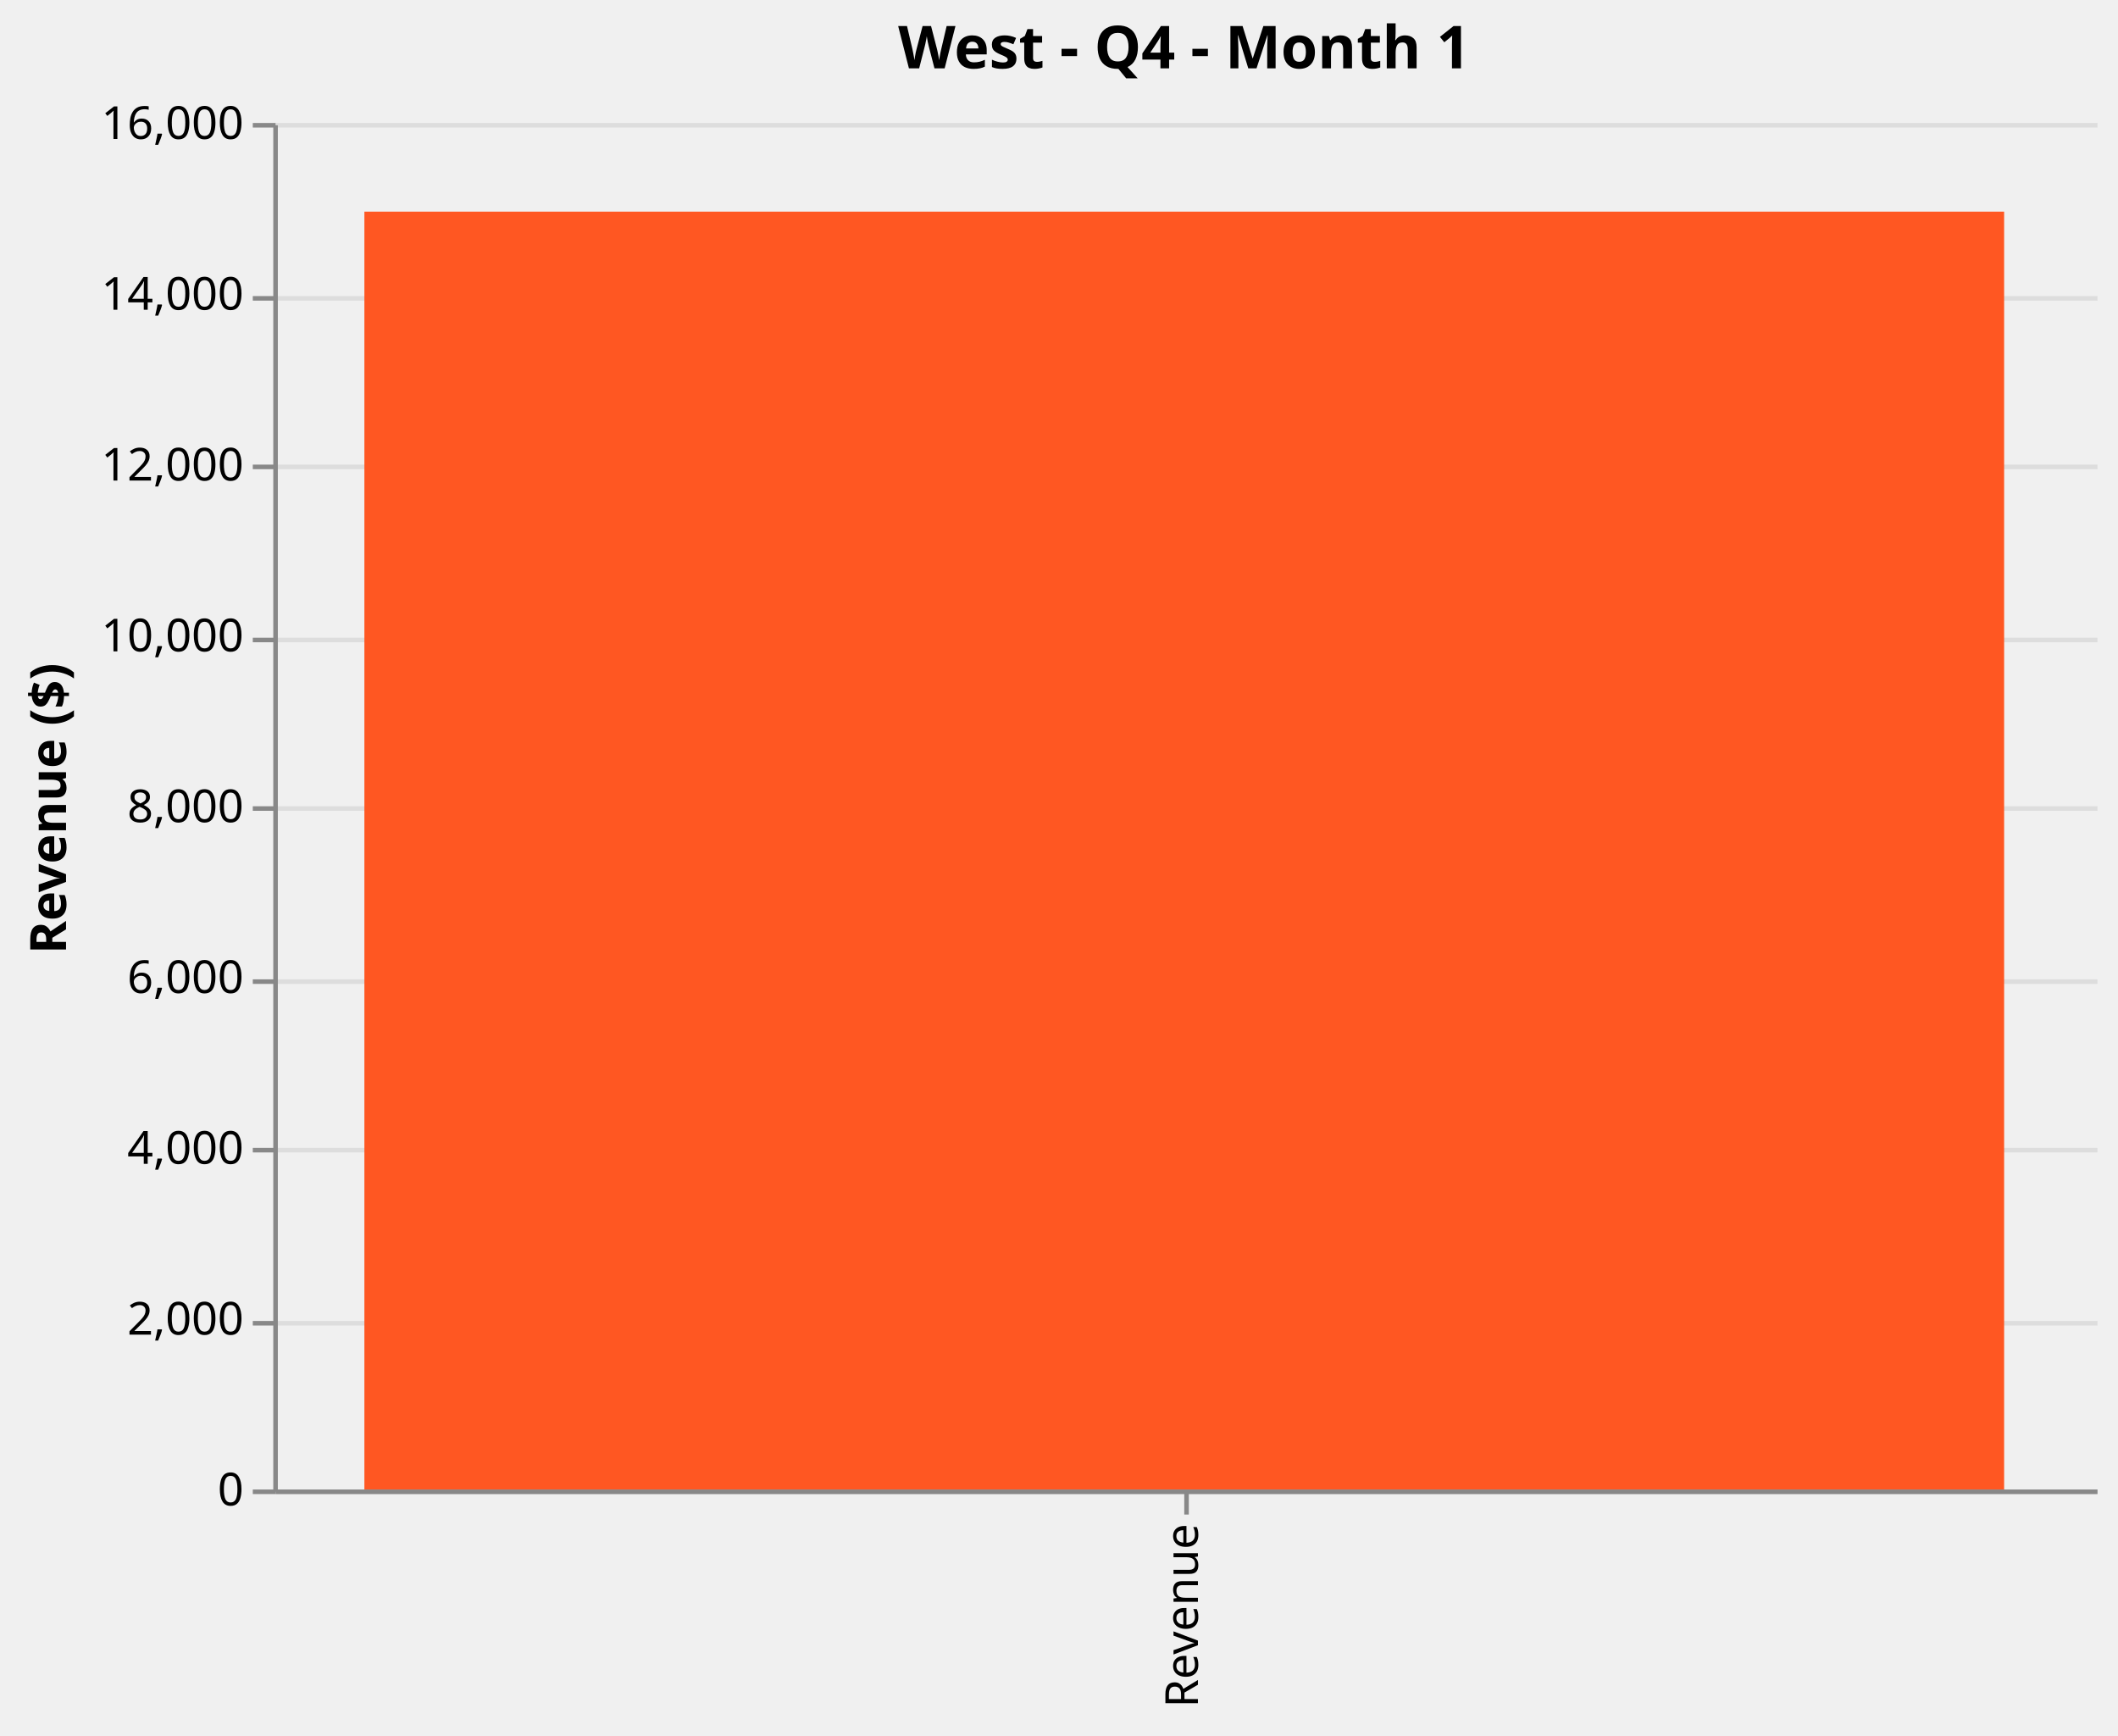
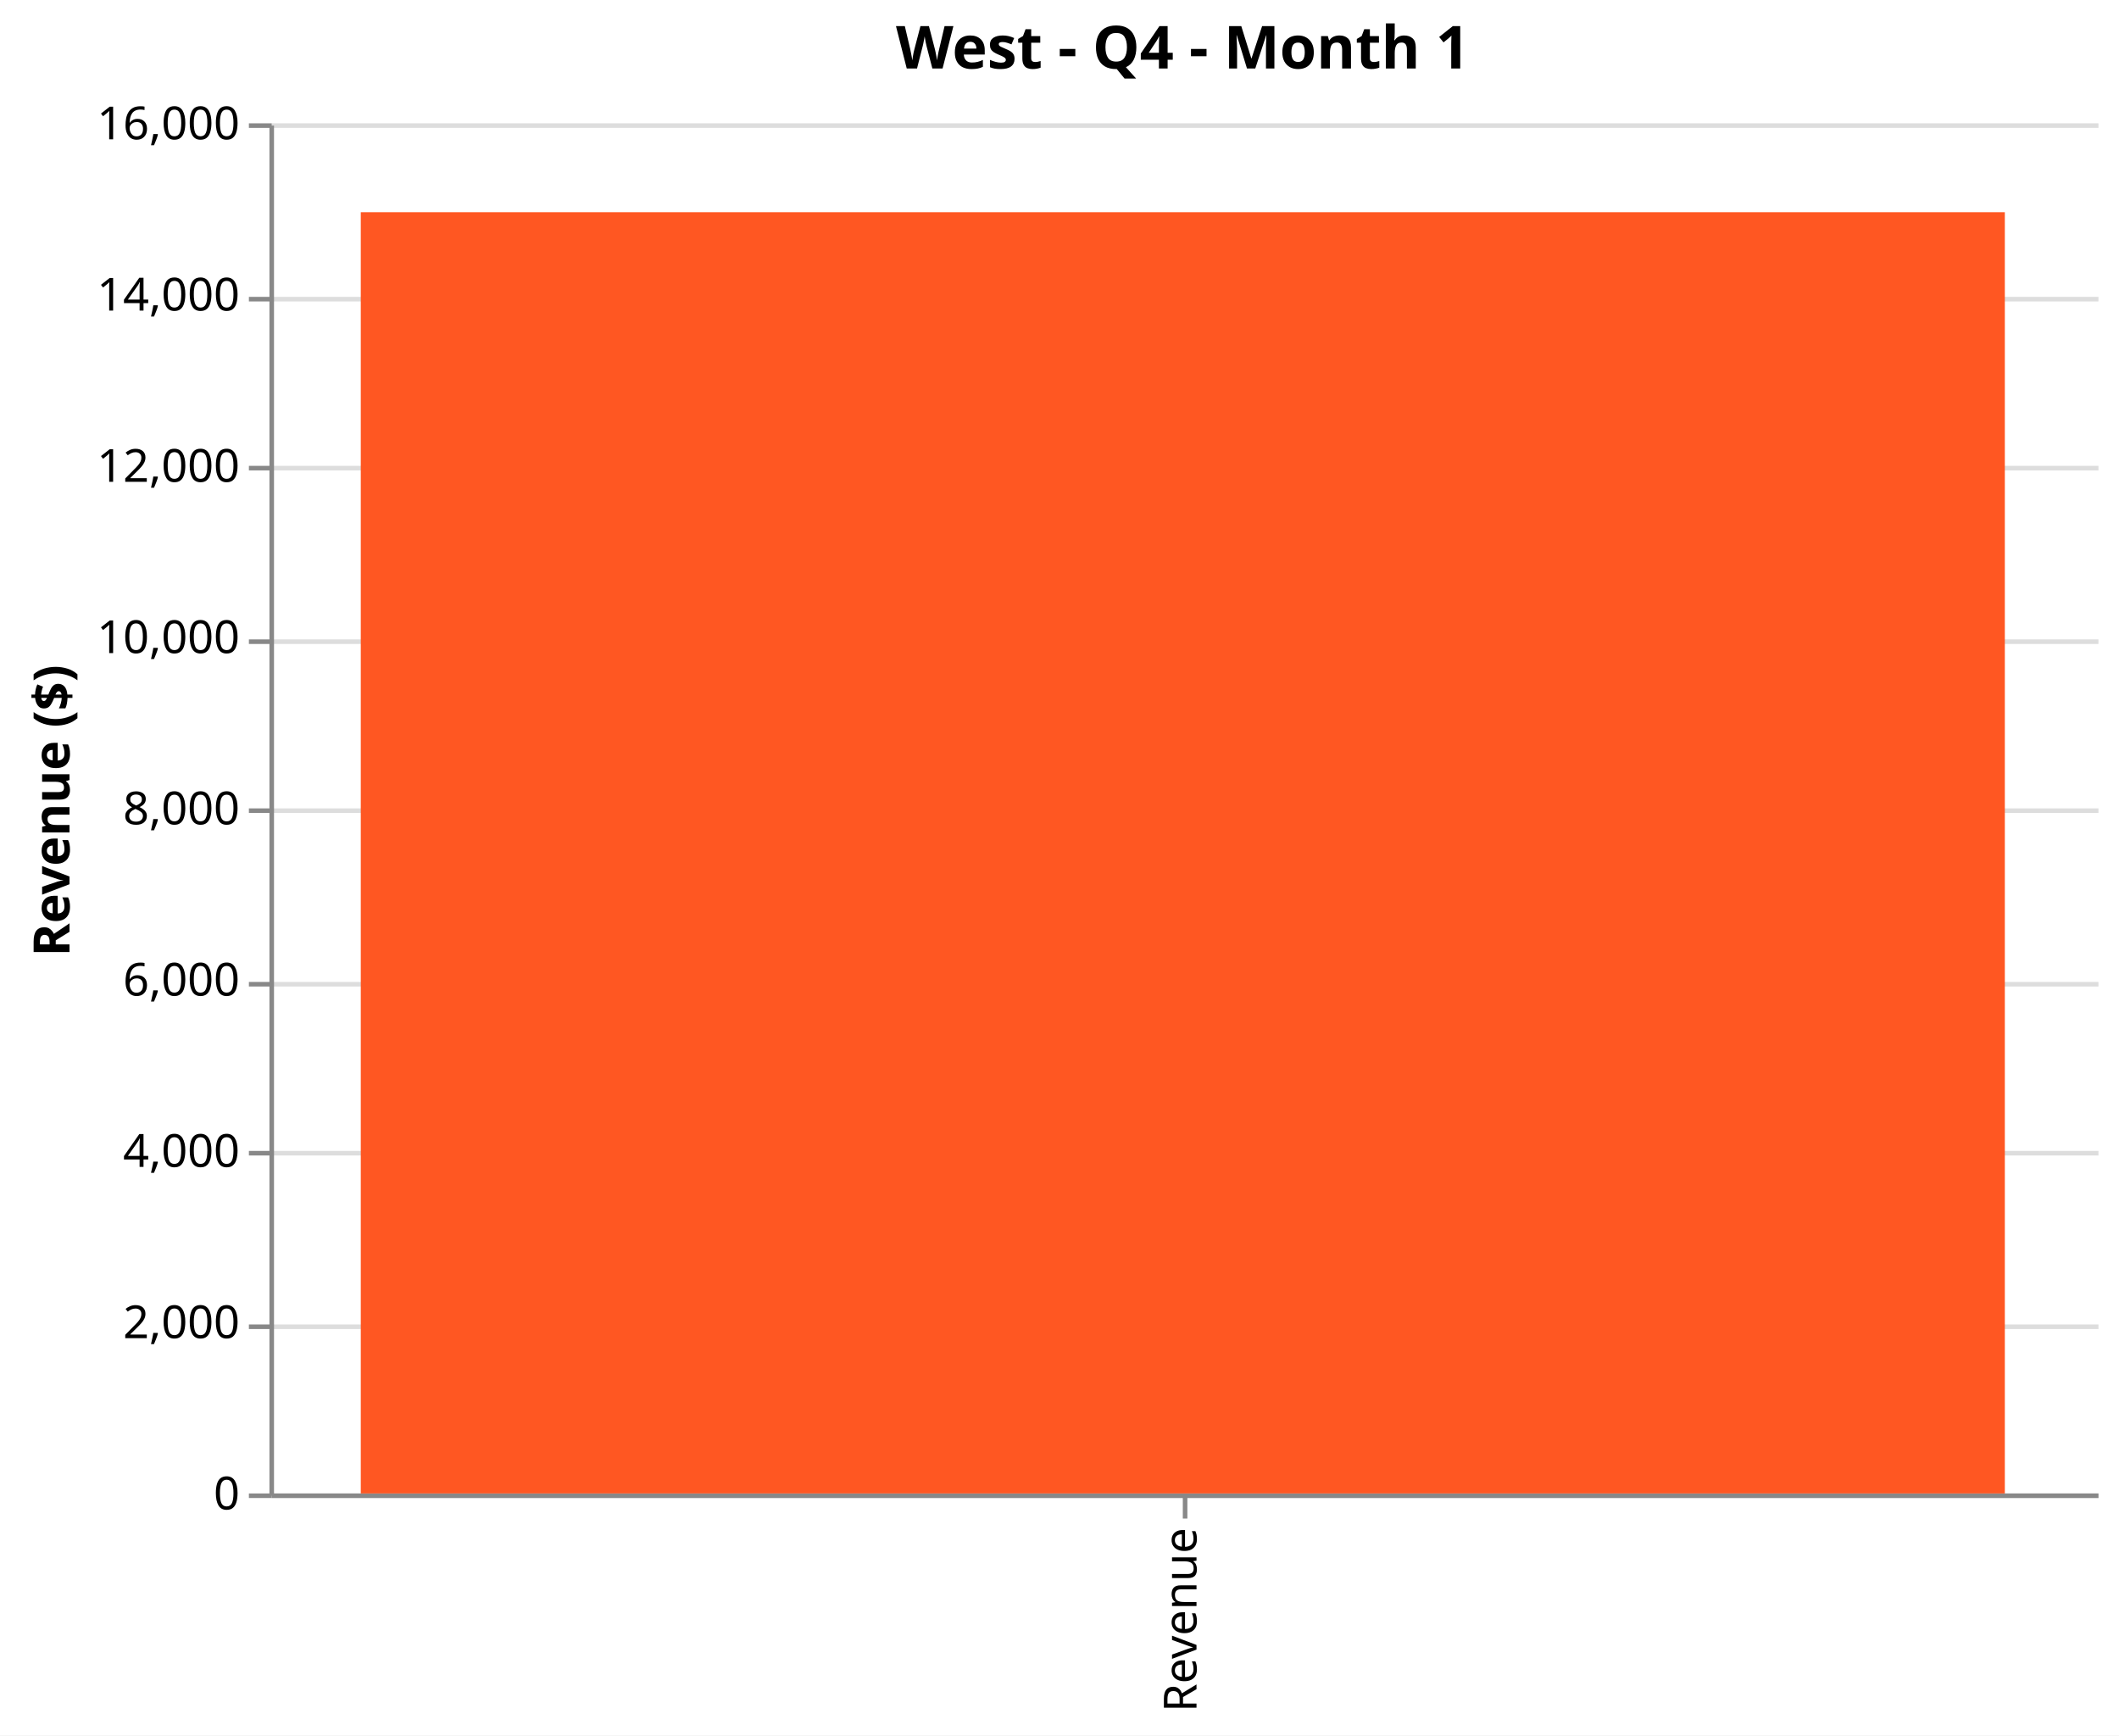
- <svg xmlns="http://www.w3.org/2000/svg" class="marks" width="465" height="381" viewBox="0 0 465 381" version="1.1">
-   <g transform="translate(60,27)">
-     <g class="mark-group role-frame root">
+ <svg xmlns="http://www.w3.org/2000/svg" version="1.1" class="marks" width="464" height="380" viewBox="0 0 464 380">
+   <rect width="464" height="380" fill="white" />
+   <g fill="none" stroke-miterlimit="10" transform="translate(59,27)">
+     <g class="mark-group role-frame root" role="graphics-object" aria-roledescription="group mark container">
      <g transform="translate(0,0)">
-         <path class="background" d="M0,0h400v300h-400Z" style="fill: none;" />
+         <path class="background" aria-hidden="true" d="M0,0h400v300h-400Z" />
        <g>
-           <g class="mark-group role-axis">
+           <g class="mark-group role-axis" aria-hidden="true">
            <g transform="translate(0.5,0.5)">
-               <path class="background" d="M0,0h0v0h0Z" style="pointer-events: none; fill: none;" />
+               <path class="background" aria-hidden="true" d="M0,0h0v0h0Z" pointer-events="none" />
              <g>
-                 <g class="mark-rule role-axis-grid" style="pointer-events: none;">
-                   <line transform="translate(0,300)" x2="400" y2="0" style="fill: none; stroke: #ddd; stroke-width: 1; opacity: 1;" />
-                   <line transform="translate(0,263)" x2="400" y2="0" style="fill: none; stroke: #ddd; stroke-width: 1; opacity: 1;" />
-                   <line transform="translate(0,225)" x2="400" y2="0" style="fill: none; stroke: #ddd; stroke-width: 1; opacity: 1;" />
-                   <line transform="translate(0,188)" x2="400" y2="0" style="fill: none; stroke: #ddd; stroke-width: 1; opacity: 1;" />
-                   <line transform="translate(0,150)" x2="400" y2="0" style="fill: none; stroke: #ddd; stroke-width: 1; opacity: 1;" />
-                   <line transform="translate(0,113)" x2="400" y2="0" style="fill: none; stroke: #ddd; stroke-width: 1; opacity: 1;" />
-                   <line transform="translate(0,75)" x2="400" y2="0" style="fill: none; stroke: #ddd; stroke-width: 1; opacity: 1;" />
-                   <line transform="translate(0,38)" x2="400" y2="0" style="fill: none; stroke: #ddd; stroke-width: 1; opacity: 1;" />
-                   <line transform="translate(0,0)" x2="400" y2="0" style="fill: none; stroke: #ddd; stroke-width: 1; opacity: 1;" />
+                 <g class="mark-rule role-axis-grid" pointer-events="none">
+                   <line transform="translate(0,300)" x2="400" y2="0" stroke="#ddd" stroke-width="1" opacity="1" />
+                   <line transform="translate(0,263)" x2="400" y2="0" stroke="#ddd" stroke-width="1" opacity="1" />
+                   <line transform="translate(0,225)" x2="400" y2="0" stroke="#ddd" stroke-width="1" opacity="1" />
+                   <line transform="translate(0,188)" x2="400" y2="0" stroke="#ddd" stroke-width="1" opacity="1" />
+                   <line transform="translate(0,150)" x2="400" y2="0" stroke="#ddd" stroke-width="1" opacity="1" />
+                   <line transform="translate(0,113)" x2="400" y2="0" stroke="#ddd" stroke-width="1" opacity="1" />
+                   <line transform="translate(0,75)" x2="400" y2="0" stroke="#ddd" stroke-width="1" opacity="1" />
+                   <line transform="translate(0,38)" x2="400" y2="0" stroke="#ddd" stroke-width="1" opacity="1" />
+                   <line transform="translate(0,0)" x2="400" y2="0" stroke="#ddd" stroke-width="1" opacity="1" />
                </g>
              </g>
+               <path class="foreground" aria-hidden="true" d="" pointer-events="none" display="none" />
            </g>
          </g>
-           <g class="mark-rect role-mark marks">
-             <path d="M20,19.463h360v280.538h-360Z" style="fill: #FF5722;" />
+           <g class="mark-group role-axis" role="graphics-symbol" aria-roledescription="axis" aria-label="X-axis for a discrete scale with 1 value: Revenue">
+             <g transform="translate(0.5,300.5)">
+               <path class="background" aria-hidden="true" d="M0,0h0v0h0Z" pointer-events="none" />
+               <g>
+                 <g class="mark-rule role-axis-tick" pointer-events="none">
+                   <line transform="translate(200,0)" x2="0" y2="5" stroke="#888" stroke-width="1" opacity="1" />
+                 </g>
+                 <g class="mark-text role-axis-label" pointer-events="none">
+                   <text text-anchor="end" transform="translate(199.5,7) rotate(270) translate(0,3)" font-family="sans-serif" font-size="10px" fill="#000" opacity="1">Revenue</text>
+                 </g>
+                 <g class="mark-rule role-axis-domain" pointer-events="none">
+                   <line transform="translate(0,0)" x2="400" y2="0" stroke="#888" stroke-width="1" opacity="1" />
+                 </g>
+               </g>
+               <path class="foreground" aria-hidden="true" d="" pointer-events="none" display="none" />
+             </g>
+           </g>
+           <g class="mark-group role-axis" role="graphics-symbol" aria-roledescription="axis" aria-label="Y-axis titled 'Revenue ($)' for a linear scale with values from 0 to 16,000">
+             <g transform="translate(0.5,0.5)">
+               <path class="background" aria-hidden="true" d="M0,0h0v0h0Z" pointer-events="none" />
+               <g>
+                 <g class="mark-rule role-axis-tick" pointer-events="none">
+                   <line transform="translate(0,300)" x2="-5" y2="0" stroke="#888" stroke-width="1" opacity="1" />
+                   <line transform="translate(0,263)" x2="-5" y2="0" stroke="#888" stroke-width="1" opacity="1" />
+                   <line transform="translate(0,225)" x2="-5" y2="0" stroke="#888" stroke-width="1" opacity="1" />
+                   <line transform="translate(0,188)" x2="-5" y2="0" stroke="#888" stroke-width="1" opacity="1" />
+                   <line transform="translate(0,150)" x2="-5" y2="0" stroke="#888" stroke-width="1" opacity="1" />
+                   <line transform="translate(0,113)" x2="-5" y2="0" stroke="#888" stroke-width="1" opacity="1" />
+                   <line transform="translate(0,75)" x2="-5" y2="0" stroke="#888" stroke-width="1" opacity="1" />
+                   <line transform="translate(0,38)" x2="-5" y2="0" stroke="#888" stroke-width="1" opacity="1" />
+                   <line transform="translate(0,0)" x2="-5" y2="0" stroke="#888" stroke-width="1" opacity="1" />
+                 </g>
+                 <g class="mark-text role-axis-label" pointer-events="none">
+                   <text text-anchor="end" transform="translate(-7,303)" font-family="sans-serif" font-size="10px" fill="#000" opacity="1">0</text>
+                   <text text-anchor="end" transform="translate(-7,265.5)" font-family="sans-serif" font-size="10px" fill="#000" opacity="1">2,000</text>
+                   <text text-anchor="end" transform="translate(-7,228)" font-family="sans-serif" font-size="10px" fill="#000" opacity="1">4,000</text>
+                   <text text-anchor="end" transform="translate(-7,190.5)" font-family="sans-serif" font-size="10px" fill="#000" opacity="1">6,000</text>
+                   <text text-anchor="end" transform="translate(-7,153)" font-family="sans-serif" font-size="10px" fill="#000" opacity="1">8,000</text>
+                   <text text-anchor="end" transform="translate(-7,115.5)" font-family="sans-serif" font-size="10px" fill="#000" opacity="1">10,000</text>
+                   <text text-anchor="end" transform="translate(-7,78)" font-family="sans-serif" font-size="10px" fill="#000" opacity="1">12,000</text>
+                   <text text-anchor="end" transform="translate(-7,40.5)" font-family="sans-serif" font-size="10px" fill="#000" opacity="1">14,000</text>
+                   <text text-anchor="end" transform="translate(-7,3)" font-family="sans-serif" font-size="10px" fill="#000" opacity="1">16,000</text>
+                 </g>
+                 <g class="mark-rule role-axis-domain" pointer-events="none">
+                   <line transform="translate(0,300)" x2="0" y2="-300" stroke="#888" stroke-width="1" opacity="1" />
+                 </g>
+                 <g class="mark-text role-axis-title" pointer-events="none">
+                   <text text-anchor="middle" transform="translate(-42.27832,150) rotate(-90) translate(0,-2)" font-family="sans-serif" font-size="11px" font-weight="bold" fill="#000" opacity="1">Revenue ($)</text>
+                 </g>
+               </g>
+               <path class="foreground" aria-hidden="true" d="" pointer-events="none" display="none" />
+             </g>
+           </g>
+           <g class="mark-rect role-mark marks" role="graphics-object" aria-roledescription="rect mark container">
+             <path aria-label="Category: Revenue; Value: 14962" role="graphics-symbol" aria-roledescription="bar" d="M20,19.463h360v280.538h-360Z" fill="#FF5722" />
          </g>
          <g class="mark-group role-title">
            <g transform="translate(200,-22)">
-               <path class="background" d="M0,0h0v0h0Z" style="pointer-events: none; fill: none;" />
+               <path class="background" aria-hidden="true" d="M0,0h0v0h0Z" pointer-events="none" />
              <g>
-                 <g class="mark-text role-title-text" style="pointer-events: none;">
-                   <text text-anchor="middle" transform="translate(0,10)" style="font-family: sans-serif; font-size: 13px; font-weight: bold; fill: #000; opacity: 1;">West - Q4 - Month 1</text>
+                 <g class="mark-text role-title-text" role="graphics-symbol" aria-roledescription="title" aria-label="Title text 'West - Q4 - Month 1'" pointer-events="none">
+                   <text text-anchor="middle" transform="translate(0,10)" font-family="sans-serif" font-size="13px" font-weight="bold" fill="#000" opacity="1">West - Q4 - Month 1</text>
                </g>
              </g>
-             </g>
-           </g>
-           <g class="mark-group role-axis">
-             <g transform="translate(0.5,300.5)">
-               <path class="background" d="M0,0h0v0h0Z" style="pointer-events: none; fill: none;" />
-               <g>
-                 <g class="mark-rule role-axis-tick" style="pointer-events: none;">
-                   <line transform="translate(200,0)" x2="0" y2="5" style="fill: none; stroke: #888; stroke-width: 1; opacity: 1;" />
-                 </g>
-                 <g class="mark-text role-axis-label" style="pointer-events: none;">
-                   <text text-anchor="end" transform="translate(199.5,7) rotate(270) translate(0,3)" style="font-family: sans-serif; font-size: 10px; fill: #000; opacity: 1;">Revenue</text>
-                 </g>
-                 <g class="mark-rule role-axis-domain" style="pointer-events: none;">
-                   <line transform="translate(0,0)" x2="400" y2="0" style="fill: none; stroke: #888; stroke-width: 1; opacity: 1;" />
-                 </g>
-               </g>
-             </g>
-           </g>
-           <g class="mark-group role-axis">
-             <g transform="translate(0.5,0.5)">
-               <path class="background" d="M0,0h0v0h0Z" style="pointer-events: none; fill: none;" />
-               <g>
-                 <g class="mark-rule role-axis-tick" style="pointer-events: none;">
-                   <line transform="translate(0,300)" x2="-5" y2="0" style="fill: none; stroke: #888; stroke-width: 1; opacity: 1;" />
-                   <line transform="translate(0,263)" x2="-5" y2="0" style="fill: none; stroke: #888; stroke-width: 1; opacity: 1;" />
-                   <line transform="translate(0,225)" x2="-5" y2="0" style="fill: none; stroke: #888; stroke-width: 1; opacity: 1;" />
-                   <line transform="translate(0,188)" x2="-5" y2="0" style="fill: none; stroke: #888; stroke-width: 1; opacity: 1;" />
-                   <line transform="translate(0,150)" x2="-5" y2="0" style="fill: none; stroke: #888; stroke-width: 1; opacity: 1;" />
-                   <line transform="translate(0,113)" x2="-5" y2="0" style="fill: none; stroke: #888; stroke-width: 1; opacity: 1;" />
-                   <line transform="translate(0,75)" x2="-5" y2="0" style="fill: none; stroke: #888; stroke-width: 1; opacity: 1;" />
-                   <line transform="translate(0,38)" x2="-5" y2="0" style="fill: none; stroke: #888; stroke-width: 1; opacity: 1;" />
-                   <line transform="translate(0,0)" x2="-5" y2="0" style="fill: none; stroke: #888; stroke-width: 1; opacity: 1;" />
-                 </g>
-                 <g class="mark-text role-axis-label" style="pointer-events: none;">
-                   <text text-anchor="end" transform="translate(-7,303)" style="font-family: sans-serif; font-size: 10px; fill: #000; opacity: 1;">0</text>
-                   <text text-anchor="end" transform="translate(-7,265.5)" style="font-family: sans-serif; font-size: 10px; fill: #000; opacity: 1;">2,000</text>
-                   <text text-anchor="end" transform="translate(-7,228)" style="font-family: sans-serif; font-size: 10px; fill: #000; opacity: 1;">4,000</text>
-                   <text text-anchor="end" transform="translate(-7,190.5)" style="font-family: sans-serif; font-size: 10px; fill: #000; opacity: 1;">6,000</text>
-                   <text text-anchor="end" transform="translate(-7,153)" style="font-family: sans-serif; font-size: 10px; fill: #000; opacity: 1;">8,000</text>
-                   <text text-anchor="end" transform="translate(-7,115.5)" style="font-family: sans-serif; font-size: 10px; fill: #000; opacity: 1;">10,000</text>
-                   <text text-anchor="end" transform="translate(-7,78)" style="font-family: sans-serif; font-size: 10px; fill: #000; opacity: 1;">12,000</text>
-                   <text text-anchor="end" transform="translate(-7,40.5)" style="font-family: sans-serif; font-size: 10px; fill: #000; opacity: 1;">14,000</text>
-                   <text text-anchor="end" transform="translate(-7,3)" style="font-family: sans-serif; font-size: 10px; fill: #000; opacity: 1;">16,000</text>
-                 </g>
-                 <g class="mark-rule role-axis-domain" style="pointer-events: none;">
-                   <line transform="translate(0,300)" x2="0" y2="-300" style="fill: none; stroke: #888; stroke-width: 1; opacity: 1;" />
-                 </g>
-                 <g class="mark-text role-axis-title" style="pointer-events: none;">
-                   <text text-anchor="middle" transform="translate(-44,150) rotate(-90) translate(0,-2)" style="font-family: sans-serif; font-size: 11px; font-weight: bold; fill: #000; opacity: 1;">Revenue ($)</text>
-                 </g>
-               </g>
+               <path class="foreground" aria-hidden="true" d="" pointer-events="none" display="none" />
            </g>
          </g>
        </g>
+         <path class="foreground" aria-hidden="true" d="" display="none" />
      </g>
    </g>
  </g>
</svg>
